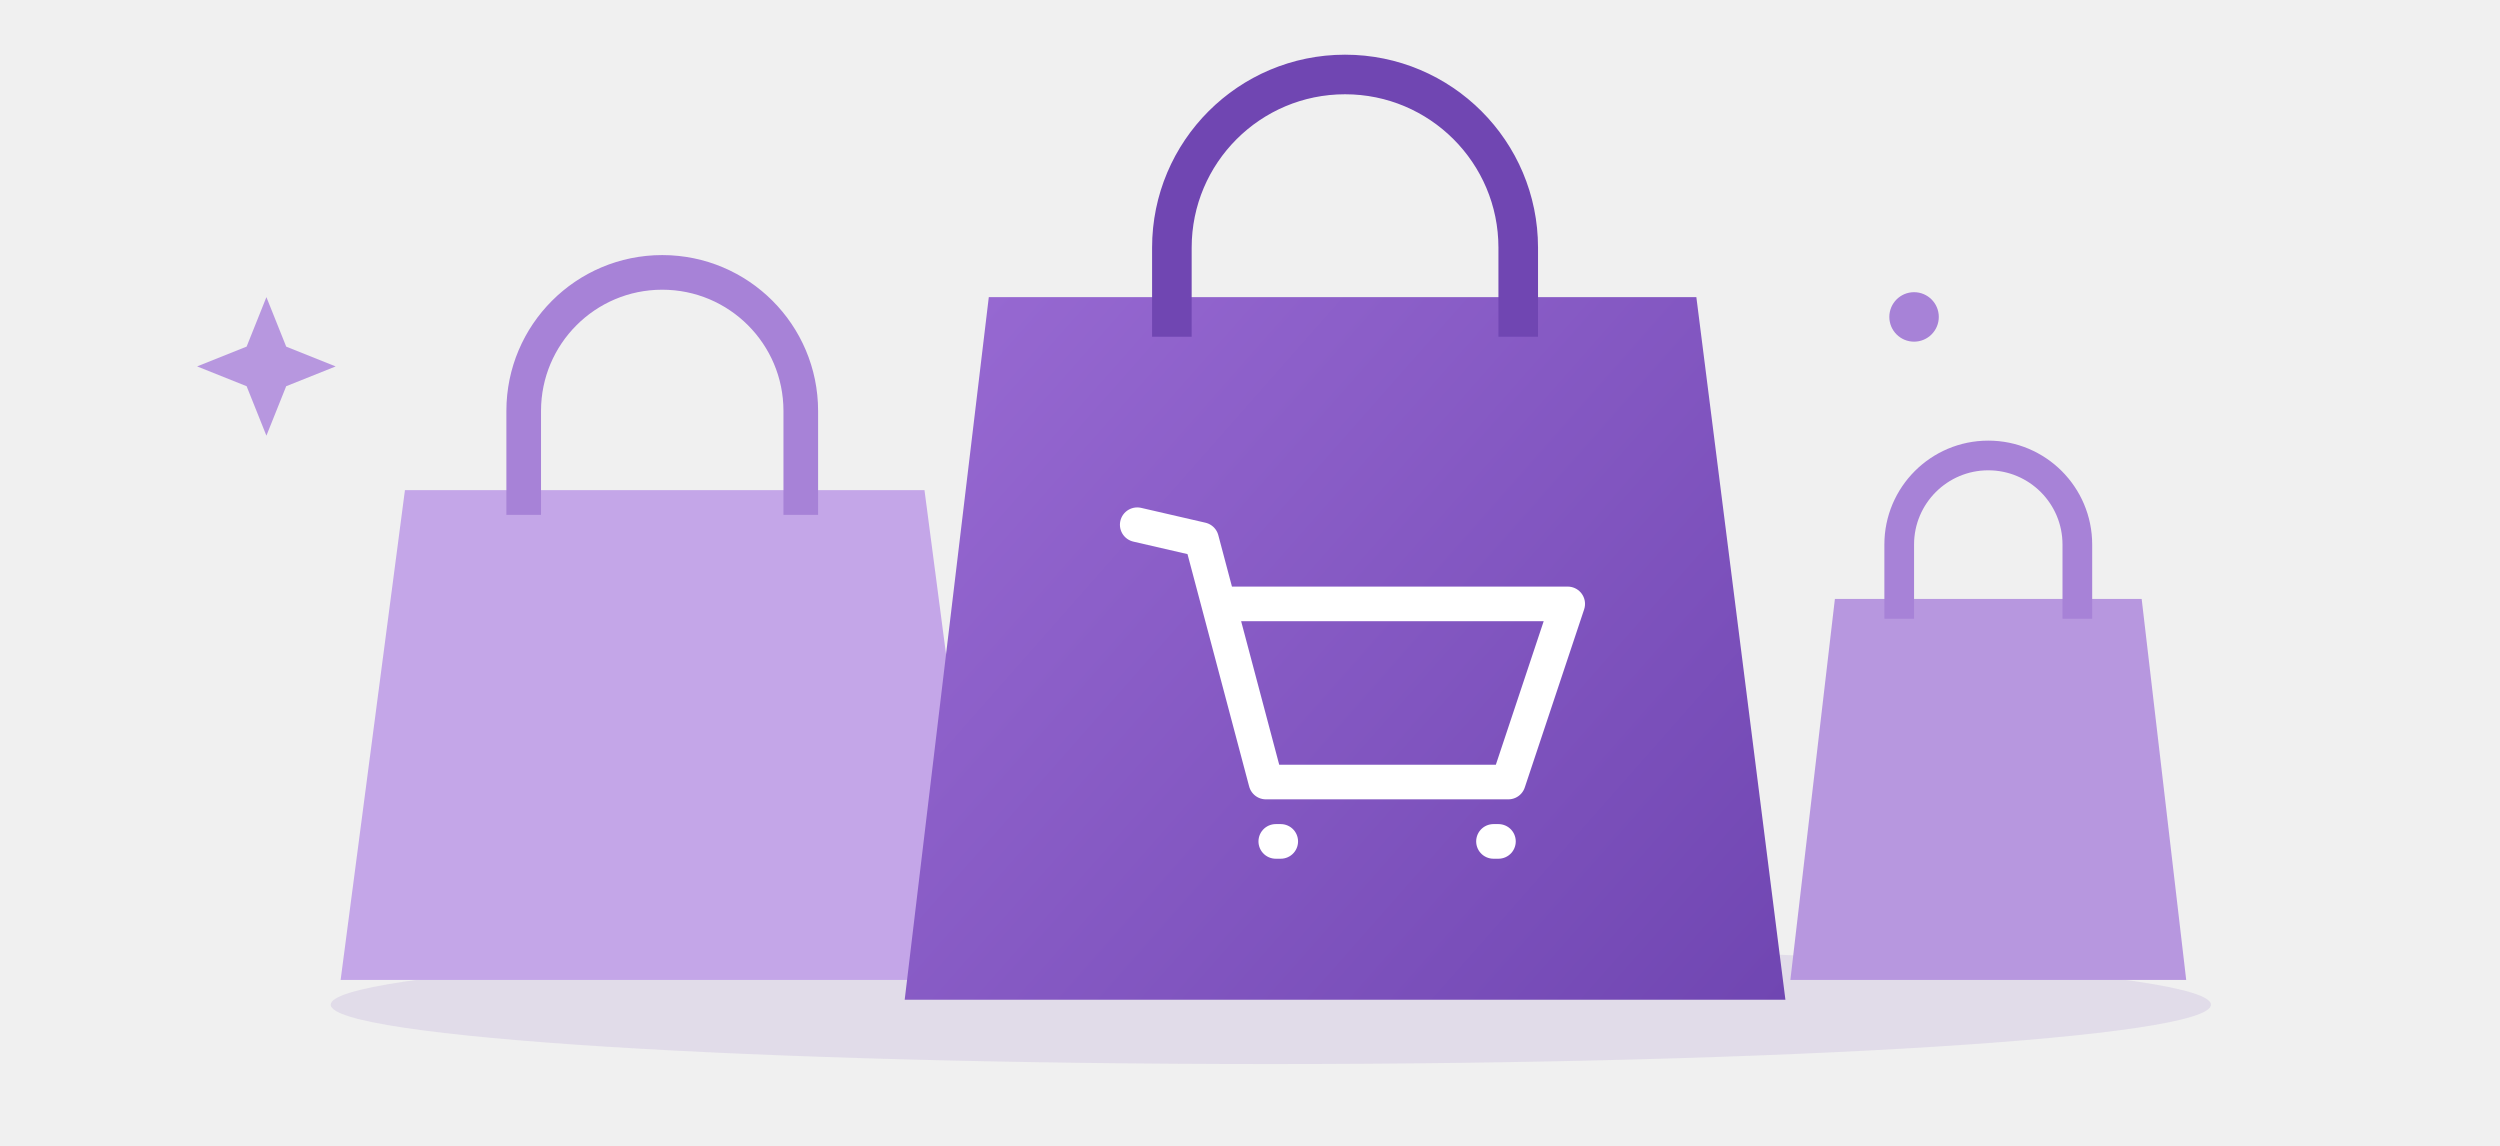
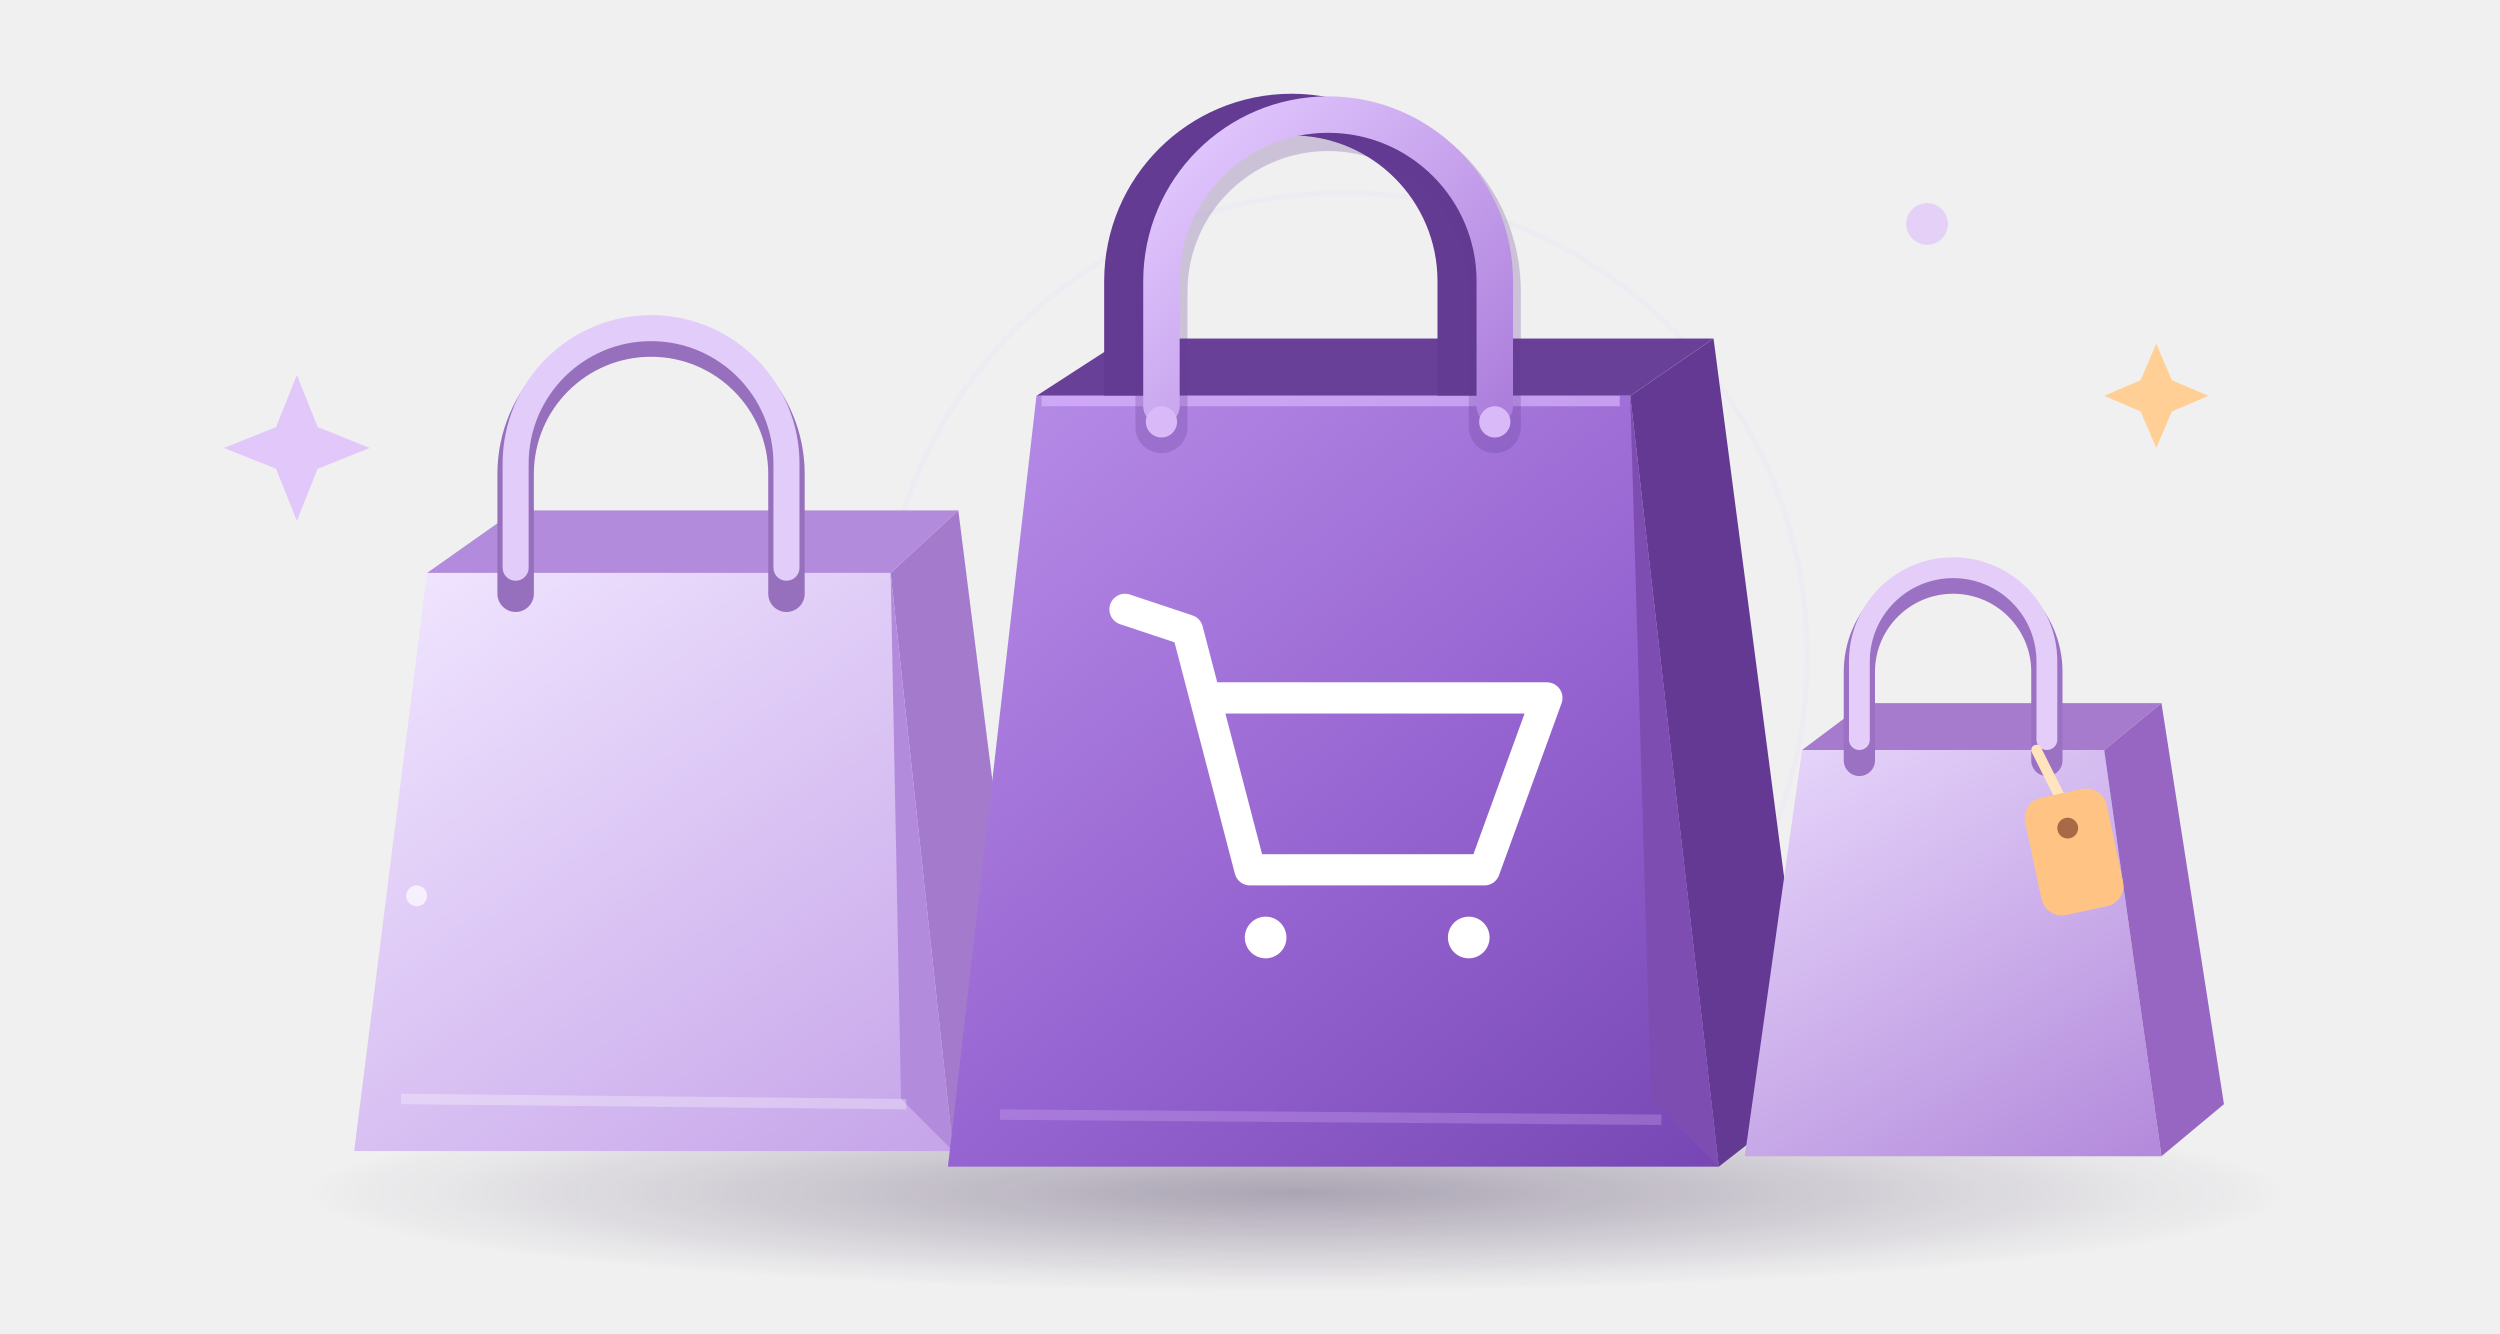
- <svg xmlns="http://www.w3.org/2000/svg" width="480" height="220" viewBox="0 0 480 220" fill="none">
+ <svg xmlns="http://www.w3.org/2000/svg" width="480" height="256" viewBox="0 0 480 256" fill="none">
  <defs>
-     <linearGradient id="base" x2="1800" y2="200" gradientUnits="userSpaceOnUse">
-       <stop stop-color="#f5f0fc" />
-       <stop offset="1" stop-color="#e5d7f8" />
+     <linearGradient id="main-bag" x1="212" y1="65" x2="341" y2="223" gradientUnits="userSpaceOnUse">
+       <stop stop-color="#b58ae6" />
+       <stop offset=".5" stop-color="#9765d1" />
+       <stop offset="1" stop-color="#7445b2" />
    </linearGradient>
-     <linearGradient id="bag" x1="183" y1="39" x2="344" y2="181" gradientUnits="userSpaceOnUse">
-       <stop stop-color="#9668d1" />
-       <stop offset="1" stop-color="#7046b2" />
+     <linearGradient id="left-bag" x1="87" y1="103" x2="173" y2="224" gradientUnits="userSpaceOnUse">
+       <stop stop-color="#f0e5ff" />
+       <stop offset="1" stop-color="#c6a5e9" />
    </linearGradient>
+     <linearGradient id="right-bag" x1="353" y1="139" x2="407" y2="224" gradientUnits="userSpaceOnUse">
+       <stop stop-color="#e5d4fa" />
+       <stop offset="1" stop-color="#b48bdc" />
+     </linearGradient>
+     <linearGradient id="handle" x1="224" y1="25" x2="286" y2="85" gradientUnits="userSpaceOnUse">
+       <stop stop-color="#e3caff" />
+       <stop offset="1" stop-color="#ab7cdb" />
+     </linearGradient>
+     <radialGradient id="ground">
+       <stop stop-color="#24103e" stop-opacity=".34" />
+       <stop offset="1" stop-color="#24103e" stop-opacity="0" />
+     </radialGradient>
  </defs>
-   <g transform="translate(16 20) scale(.95)">
-     <ellipse cx="240" cy="182" rx="190" ry="12" fill="#7046b2" opacity=".12" />
-     <path d="M65 78h105l13 99H52z" fill="#c4a6e8" />
-     <path d="M89 83V62a28 28 0 0 1 56 0v21" stroke="#a782d7" stroke-width="7" />
-     <path d="M183 39h143l18 142H166z" fill="url(#bag)" />
-     <path d="M220 47V29a35 35 0 0 1 70 0v18" stroke="#7046b2" stroke-width="8" />
-     <path d="m213 85 13 3 13 49h49l12-36h-70m11 48h1m43 0h1" stroke="#fff" stroke-width="7" stroke-linecap="round" stroke-linejoin="round" />
-     <path d="M354 100h62l9 77h-80z" fill="#b797df" />
-     <path d="M367 104V89a18 18 0 0 1 36 0v15" stroke="#a782d7" stroke-width="6" />
-     <path d="m37 39 4 10 10 4-10 4-4 10-4-10-10-4 10-4z" fill="#b797df" />
-     <circle cx="370" cy="43" r="5" fill="#a782d7" />
-   </g>
+   <circle cx="258" cy="126" r="110" fill="#fff" fill-opacity=".035" />
+   <circle cx="258" cy="126" r="89" stroke="#e3caff" stroke-opacity=".14" />
+   <ellipse cx="249" cy="229" rx="189" ry="19" fill="url(#ground)" />
+   <path d="m82 110 17-12h85l-13 12Z" fill="#b38bdc" />
+   <path d="M82 110h89l12 111H68Z" fill="url(#left-bag)" />
+   <path d="m171 110 13-12 14 111-15 12Z" fill="#a47bcc" />
+   <path d="m171 110 12 111-10-10Z" fill="#b38bdc" />
+   <path d="M99 114V91a26 26 0 0 1 52 0v23" stroke="#9670bd" stroke-width="7" stroke-linecap="round" />
+   <path d="M99 109V89a26 26 0 0 1 52 0v20" stroke="#e2ccfa" stroke-width="5" stroke-linecap="round" />
+   <path d="m77 211 97 1" stroke="#fff" stroke-opacity=".3" stroke-width="2" />
+   <path d="m199 76 17-11h113l-16 11Z" fill="#694098" />
+   <path d="M216 77V54a32 32 0 0 1 64 0v23" stroke="#633b93" stroke-width="8" stroke-linecap="round" />
+   <path d="M199 76h114l17 148H182Z" fill="url(#main-bag)" />
+   <path d="m313 76 16-11 19 145-18 14Z" fill="#643994" />
+   <path d="m313 76 17 148-13-13Z" fill="#7d4db2" />
+   <path d="m200 77 111 0" stroke="#ddbcff" stroke-opacity=".6" stroke-width="2" />
+   <path d="M223 82V56a32 32 0 0 1 64 0v26" stroke="#633b93" stroke-opacity=".25" stroke-width="10" stroke-linecap="round" />
+   <path d="M223 78V54a32 32 0 0 1 64 0v24" stroke="url(#handle)" stroke-width="7" stroke-linecap="round" />
+   <circle cx="223" cy="81" r="3" fill="#dab9f8" />
+   <circle cx="287" cy="81" r="3" fill="#dab9f8" />
+   <path d="m216 117 12 4 12 46h45l12-33h-65" stroke="#fff" stroke-width="6" stroke-linecap="round" stroke-linejoin="round" />
+   <circle cx="243" cy="180" r="4" fill="#fff" />
+   <circle cx="282" cy="180" r="4" fill="#fff" />
+   <path d="m192 214 127 1" stroke="#d7b3f6" stroke-opacity=".28" stroke-width="2" />
+   <path d="m346 144 12-9h57l-11 9Z" fill="#a67bce" />
+   <path d="M346 144h58l11 78h-80Z" fill="url(#right-bag)" />
+   <path d="m404 144 11-9 12 77-12 10Z" fill="#9766c2" />
+   <path d="M357 146v-17a18 18 0 0 1 36 0v17" stroke="#9b71c3" stroke-width="6" stroke-linecap="round" />
+   <path d="M357 142v-15a18 18 0 0 1 36 0v15" stroke="#e4cef9" stroke-width="4" stroke-linecap="round" />
+   <path d="m391 144 6 12" stroke="#ffe4be" stroke-width="2" stroke-linecap="round" />
+   <rect x="388" y="154" width="16" height="23" rx="4" fill="#ffc483" transform="rotate(-12 388 154)" />
+   <circle cx="397" cy="159" r="2" fill="#a86946" />
+   <path d="m57 72 4 10 10 4-10 4-4 10-4-10-10-4 10-4Z" fill="#e2c8fa" />
+   <path d="m414 66 3 7 7 3-7 3-3 7-3-7-7-3 7-3Z" fill="#ffcf96" />
+   <circle cx="370" cy="43" r="4" fill="#e2c8fa" fill-opacity=".8" />
+   <circle cx="80" cy="172" r="2" fill="#fff" fill-opacity=".7" />
</svg>
